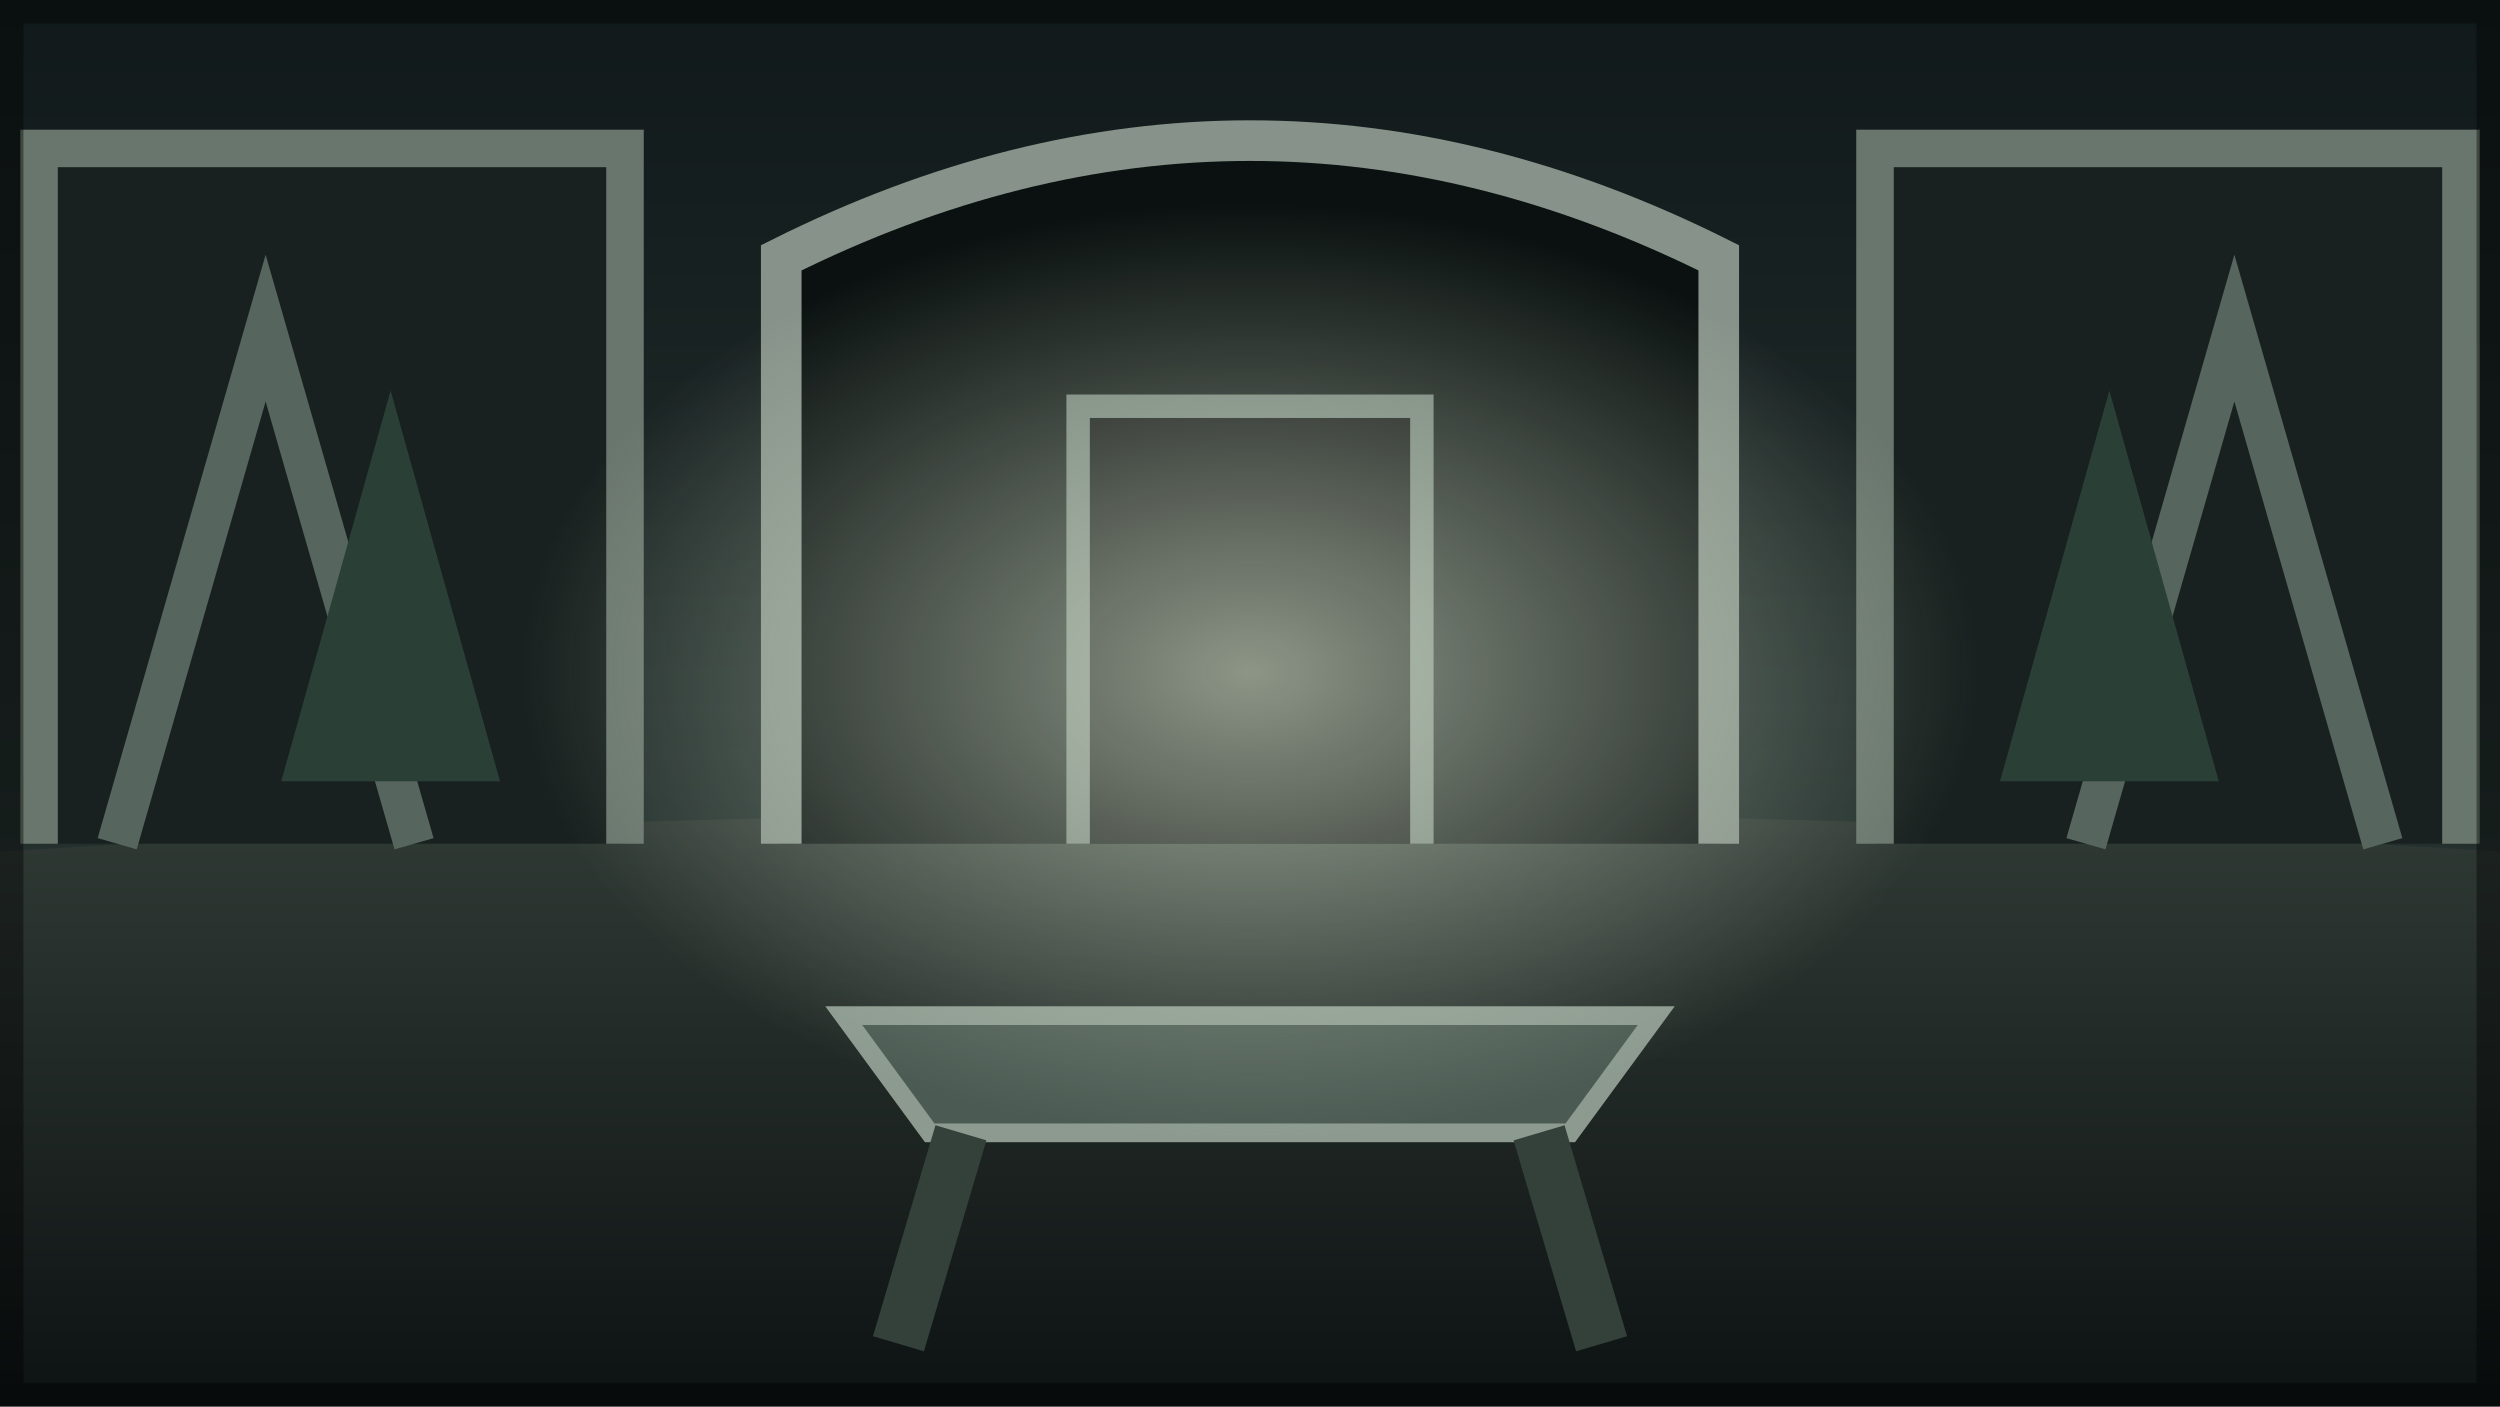
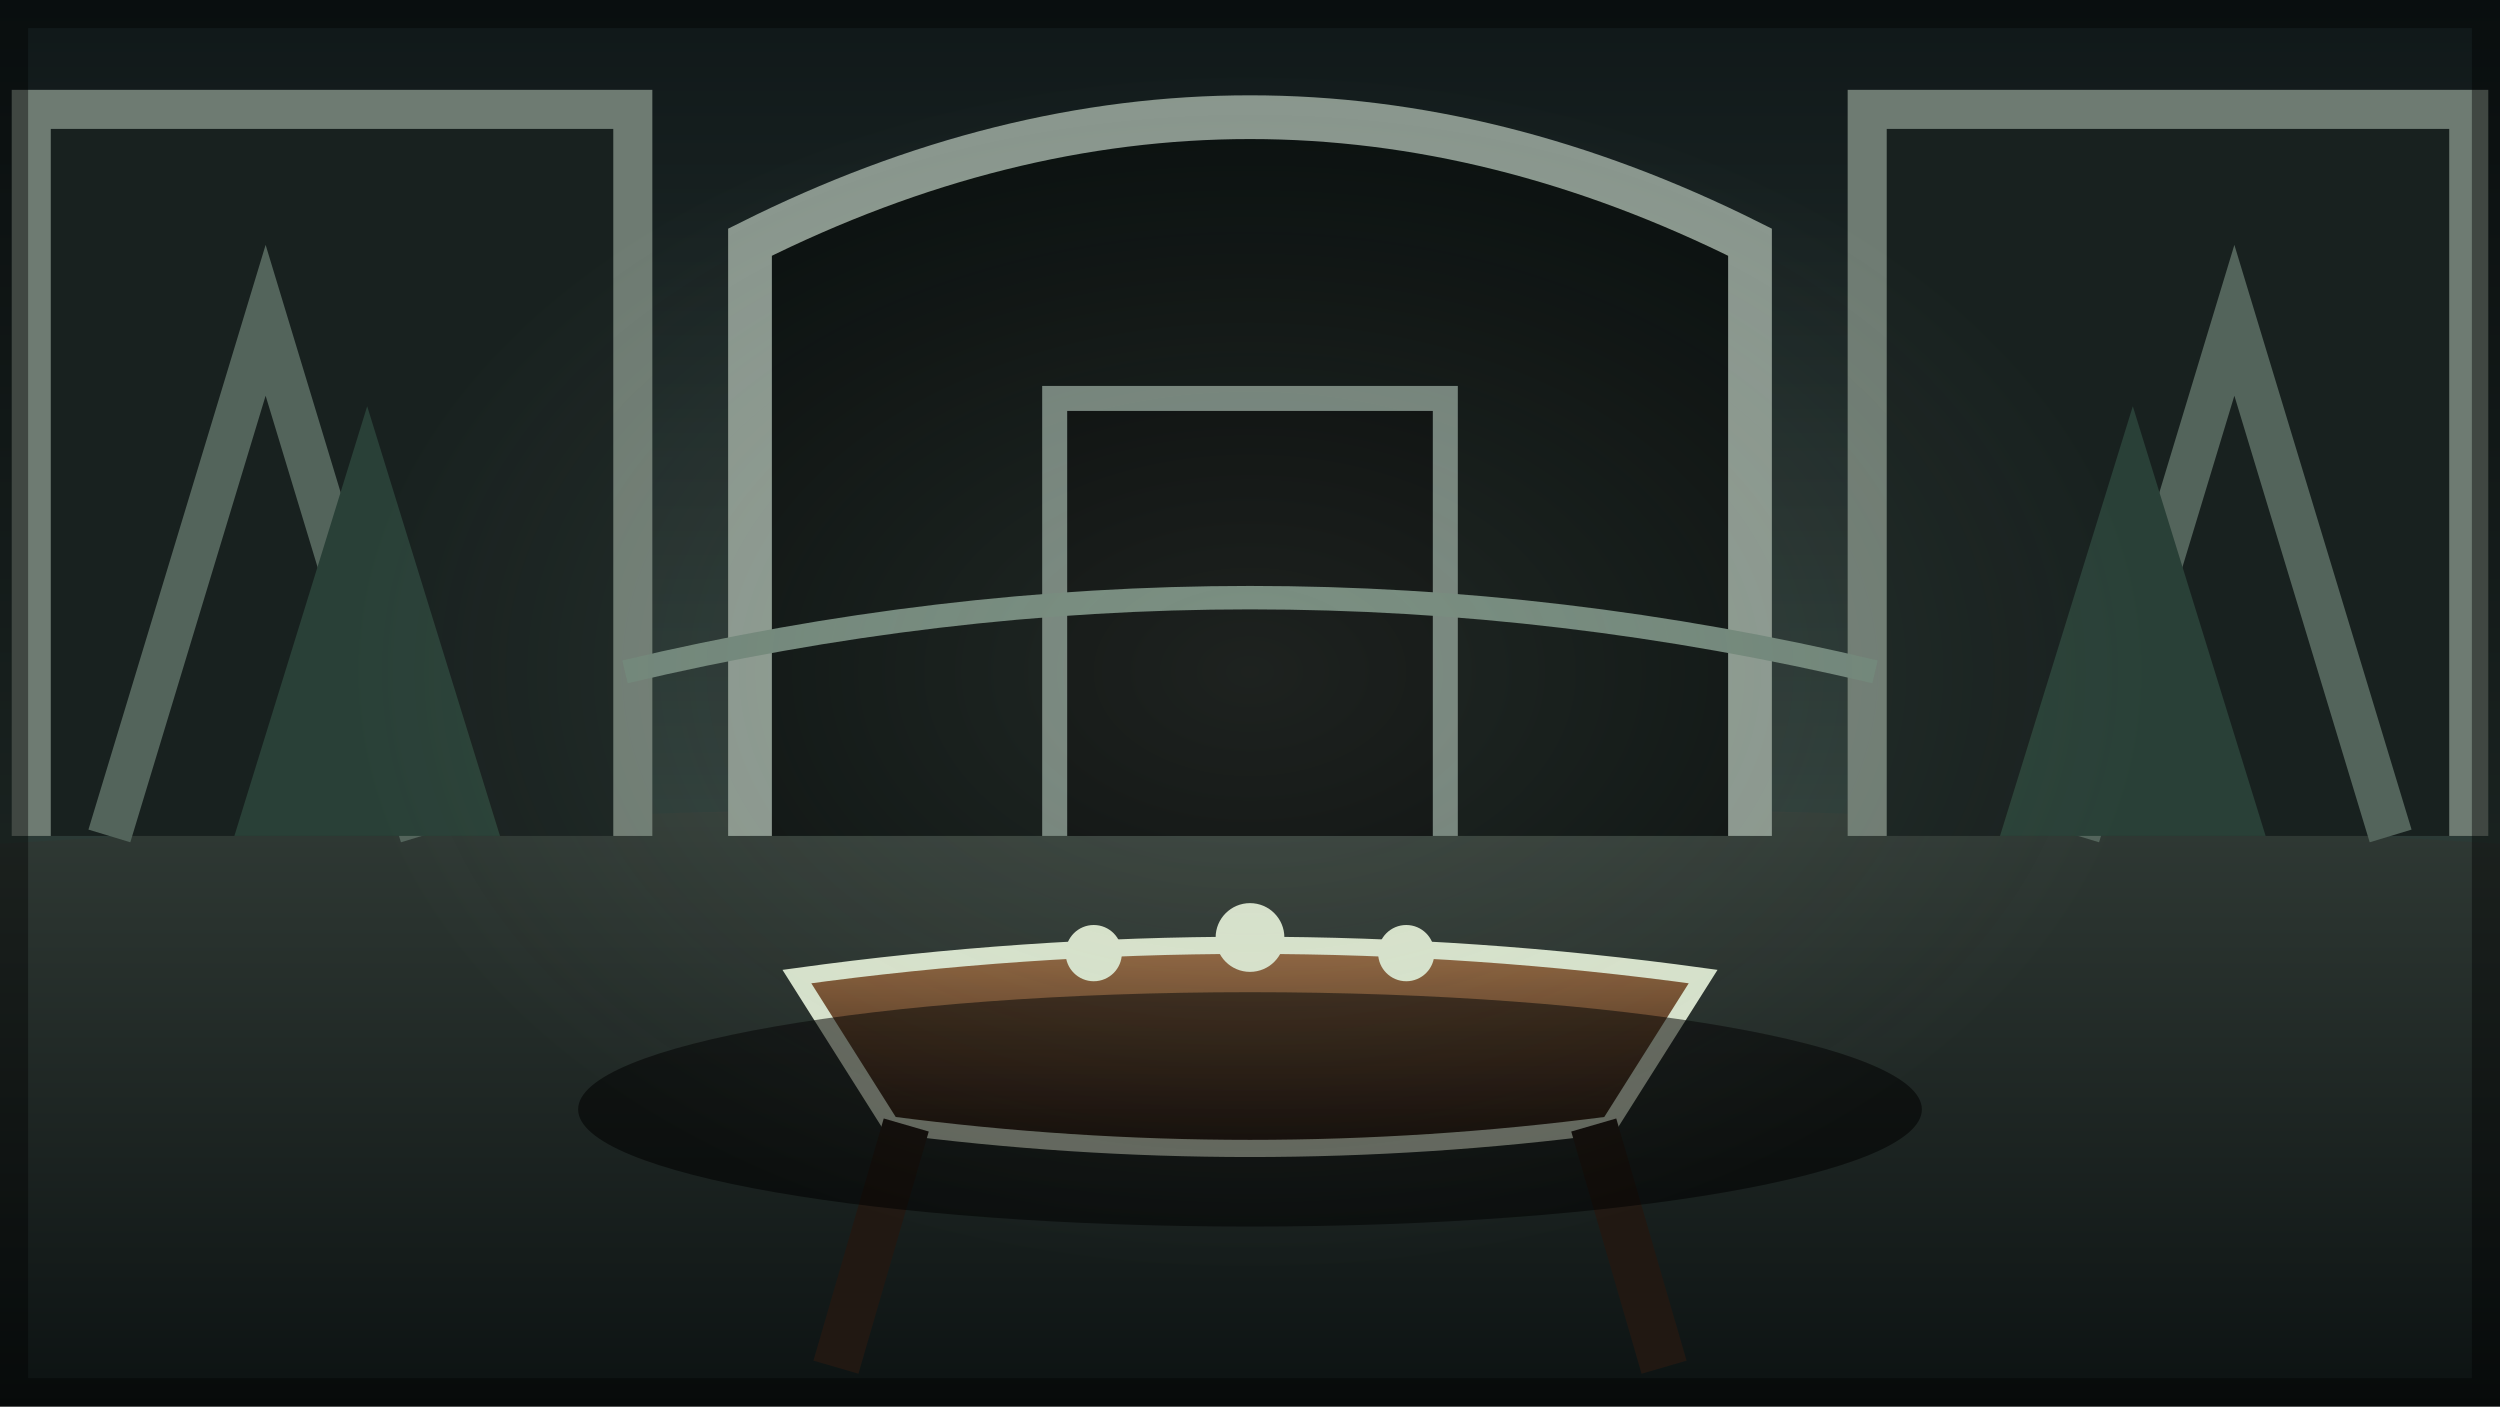
- <svg xmlns="http://www.w3.org/2000/svg" width="1600" height="900" viewBox="0 0 1600 900">
+ <svg xmlns="http://www.w3.org/2000/svg" viewBox="0 0 1600 900">
  <defs>
    <linearGradient id="w" x2="0" y2="1">
-       <stop stop-color="#11191a" />
-       <stop offset="1" stop-color="#30403b" />
+       <stop stop-color="#101819" />
+       <stop offset=".7" stop-color="#30403b" />
+       <stop offset="1" stop-color="#080b0d" />
    </linearGradient>
    <linearGradient id="f" x2="0" y2="1">
      <stop stop-color="#303a35" />
-       <stop offset="1" stop-color="#0d1212" />
+       <stop offset="1" stop-color="#0c1212" />
+     </linearGradient>
+     <linearGradient id="m" x2="0" y2="1">
+       <stop stop-color="#8d613b" />
+       <stop offset="1" stop-color="#24160f" />
    </linearGradient>
    <radialGradient id="g">
-       <stop stop-color="#d6e1cb" stop-opacity=".65" />
+       <stop stop-color="#d6e1cb" stop-opacity=".55" />
      <stop offset="1" stop-color="#d6e1cb" stop-opacity="0" />
    </radialGradient>
  </defs>
  <rect width="1600" height="900" fill="url(#w)" />
-   <path d="M0 545Q800 495 1600 545V900H0Z" fill="url(#f)" />
-   <path d="M25 540V95H400V540M1200 540V95H1575V540" fill="#18211f" stroke="#69766d" stroke-width="24" />
-   <path d="M500 540V165Q800 15 1100 165V540" fill="#0a1110" stroke="#87938a" stroke-width="26" />
-   <path d="M690 540V260H910V540" fill="#050909" stroke="#718078" stroke-width="15" />
-   <path d="M75 540L170 210L265 540M1335 540L1430 210L1525 540" fill="none" stroke="#56655d" stroke-width="26" />
-   <g fill="#2a4037">
-     <path d="M180 500L250 250L320 500Z" />
-     <path d="M1280 500L1350 250L1420 500Z" />
+   <path d="M0 540Q800 490 1600 540V900H0Z" fill="url(#f)" />
+   <path d="M20 535V70H405V535M1195 535V70H1580V535" fill="#18211f" stroke="#6e7b72" stroke-width="25" />
+   <path d="M480 535V155Q800 -5 1120 155V535" fill="#090f0e" stroke="#89968d" stroke-width="28" />
+   <path d="M675 535V255H925V535" fill="#040808" stroke="#718078" stroke-width="16" />
+   <path d="M70 535L170 205L270 535M1330 535L1430 205L1530 535" fill="none" stroke="#53645b" stroke-width="28" />
+   <g fill="#294037">
+     <path d="M150 535L235 260L320 535Z" />
+     <path d="M1280 535L1365 260L1450 535Z" />
  </g>
-   <path d="M540 650H1060L1005 725H595Z" fill="#4b5a52" stroke="#8c9a90" stroke-width="12" />
-   <path d="M615 725L575 860M985 725L1025 860" stroke="#34413b" stroke-width="34" />
-   <ellipse cx="800" cy="430" rx="470" ry="300" fill="url(#g)" />
-   <rect width="1600" height="900" fill="none" stroke="#000" stroke-opacity=".4" stroke-width="30" />
+   <path d="M400 430Q800 335 1200 430" fill="none" stroke="#6f8478" stroke-width="15" />
+   <path d="M510 625Q800 585 1090 625L1030 720Q800 750 570 720Z" fill="url(#m)" stroke="#d6e1cb" stroke-width="11" />
+   <path d="M580 720L535 875M1020 720L1065 875" stroke="#211812" stroke-width="30" />
+   <g fill="#d6e1cb">
+     <circle cx="700" cy="610" r="18" />
+     <circle cx="800" cy="600" r="22" />
+     <circle cx="900" cy="610" r="18" />
+   </g>
+   <ellipse cx="800" cy="710" rx="430" ry="75" fill="#000" opacity=".55" />
+   <ellipse cx="800" cy="430" rx="580" ry="390" fill="url(#g)" opacity=".22" />
+   <rect width="1600" height="900" fill="none" stroke="#000" stroke-width="36" stroke-opacity=".42" />
</svg>
